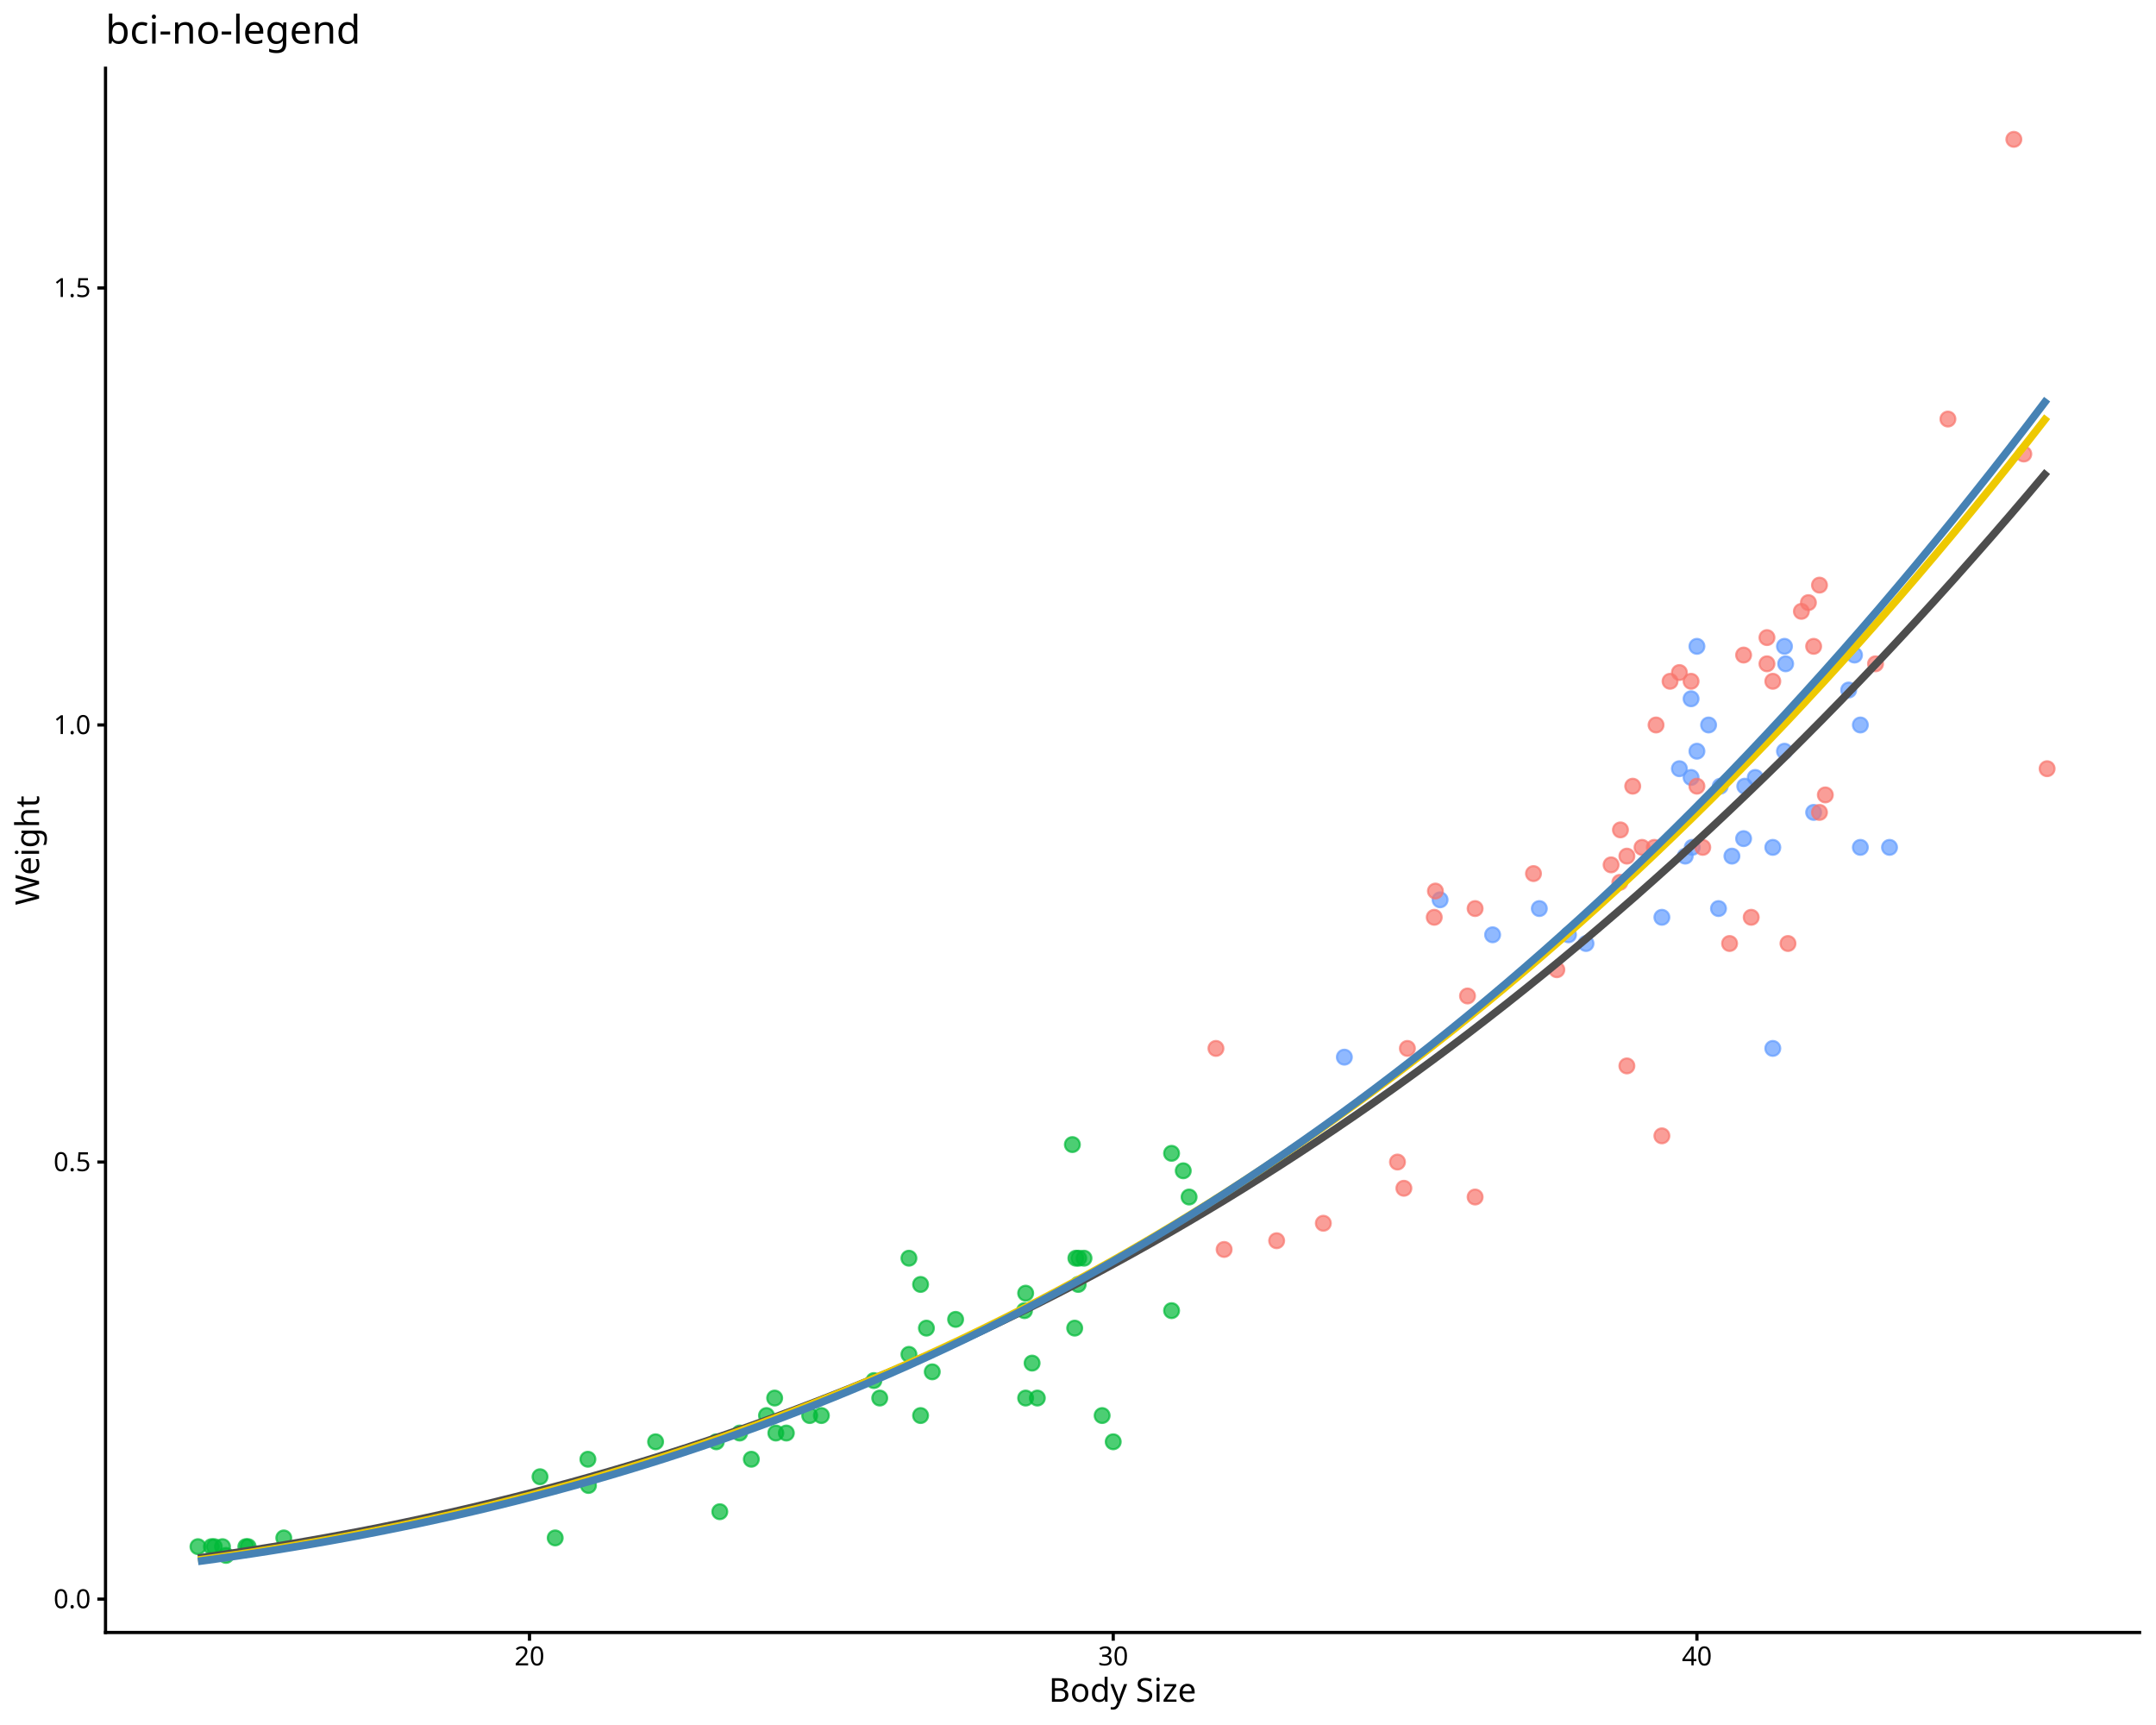
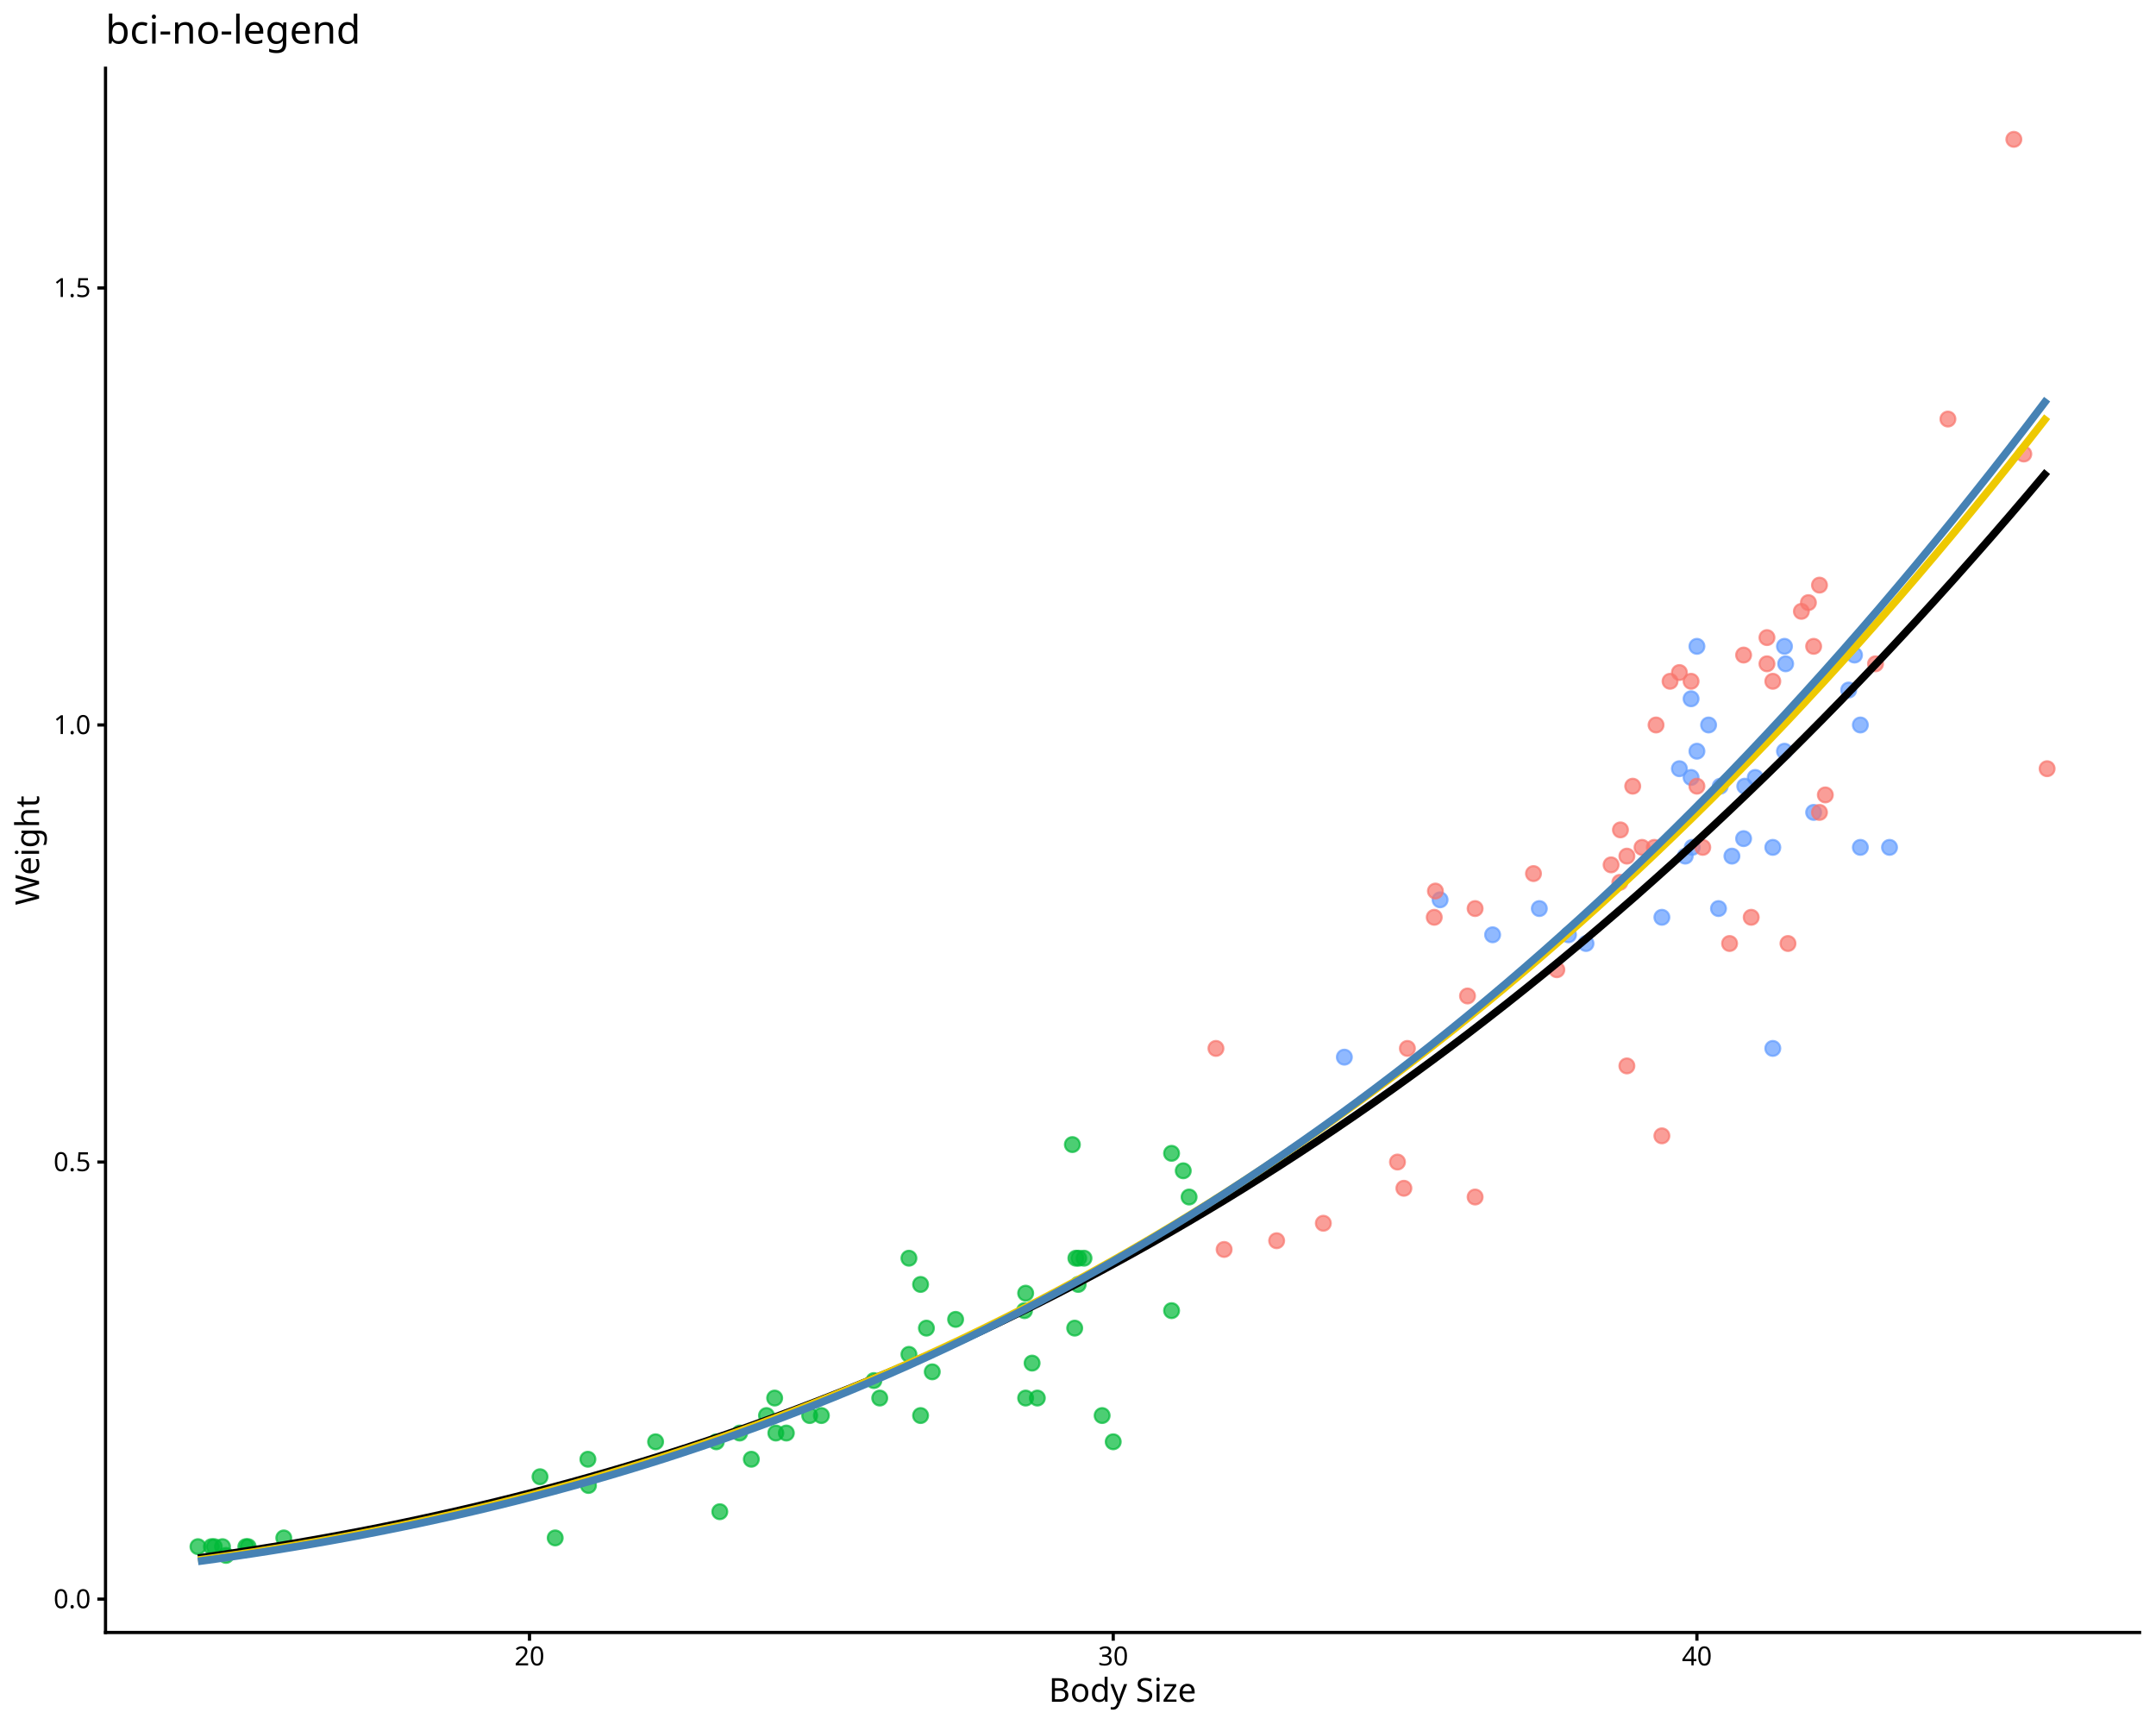
<svg xmlns="http://www.w3.org/2000/svg" class="svglite" data-engine-version="2.0" width="720.00pt" height="576.00pt" viewBox="0 0 720.00 576.00">
  <defs>
    <style type="text/css">
    .svglite line, .svglite polyline, .svglite polygon, .svglite path, .svglite rect, .svglite circle {
      fill: none;
      stroke: #000000;
      stroke-linecap: round;
      stroke-linejoin: round;
      stroke-miterlimit: 10.00;
    }
  </style>
  </defs>
  <rect width="100%" height="100%" style="stroke: none; fill: #FFFFFF;" />
  <defs>
    <clipPath id="cpMC4wMHw3MjAuMDB8MC4wMHw1NzYuMDA=">
      <rect x="0.00" y="0.00" width="720.00" height="576.00" />
    </clipPath>
  </defs>
  <g clip-path="url(#cpMC4wMHw3MjAuMDB8MC4wMHw1NzYuMDA=)">
    <rect x="0.00" y="0.00" width="720.00" height="576.00" style="stroke-width: 1.07; stroke: #FFFFFF; fill: #FFFFFF;" />
  </g>
  <defs>
    <clipPath id="cpMzUuMjR8NzE0LjUyfDIyLjc4fDU0NS4xMQ==">
      <rect x="35.24" y="22.78" width="679.28" height="522.33" />
    </clipPath>
  </defs>
  <g clip-path="url(#cpMzUuMjR8NzE0LjUyfDIyLjc4fDU0NS4xMQ==)">
    <rect x="35.24" y="22.78" width="679.28" height="522.33" style="stroke-width: 1.07; stroke: none; fill: #FFFFFF;" />
    <circle cx="466.69" cy="388.02" r="2.49" style="stroke-width: 0.71; stroke: #F8766D; stroke-opacity: 0.70; fill: #F8766D; fill-opacity: 0.70;" />
    <circle cx="468.83" cy="396.78" r="2.49" style="stroke-width: 0.71; stroke: #F8766D; stroke-opacity: 0.70; fill: #F8766D; fill-opacity: 0.70;" />
    <circle cx="601.58" cy="204.14" r="2.49" style="stroke-width: 0.71; stroke: #F8766D; stroke-opacity: 0.70; fill: #F8766D; fill-opacity: 0.70;" />
    <circle cx="538.03" cy="288.79" r="2.49" style="stroke-width: 0.71; stroke: #F8766D; stroke-opacity: 0.70; fill: #F8766D; fill-opacity: 0.70;" />
    <circle cx="470.00" cy="350.08" r="2.49" style="stroke-width: 0.71; stroke: #F8766D; stroke-opacity: 0.70; fill: #F8766D; fill-opacity: 0.70;" />
    <circle cx="406.07" cy="350.08" r="2.49" style="stroke-width: 0.71; stroke: #F8766D; stroke-opacity: 0.70; fill: #F8766D; fill-opacity: 0.70;" />
    <circle cx="552.46" cy="282.95" r="2.49" style="stroke-width: 0.71; stroke: #F8766D; stroke-opacity: 0.70; fill: #F8766D; fill-opacity: 0.70;" />
    <circle cx="259.09" cy="478.51" r="2.49" style="stroke-width: 0.71; stroke: #00BA38; stroke-opacity: 0.70; fill: #00BA38; fill-opacity: 0.70;" />
    <circle cx="565.13" cy="282.95" r="2.49" style="stroke-width: 0.71; stroke: #619CFF; stroke-opacity: 0.70; fill: #619CFF; fill-opacity: 0.70;" />
    <circle cx="582.28" cy="218.73" r="2.49" style="stroke-width: 0.71; stroke: #F8766D; stroke-opacity: 0.70; fill: #F8766D; fill-opacity: 0.70;" />
    <circle cx="607.62" cy="195.38" r="2.49" style="stroke-width: 0.71; stroke: #F8766D; stroke-opacity: 0.70; fill: #F8766D; fill-opacity: 0.70;" />
    <circle cx="71.57" cy="516.45" r="2.49" style="stroke-width: 0.71; stroke: #00BA38; stroke-opacity: 0.70; fill: #00BA38; fill-opacity: 0.70;" />
    <circle cx="94.77" cy="513.53" r="2.49" style="stroke-width: 0.71; stroke: #00BA38; stroke-opacity: 0.70; fill: #00BA38; fill-opacity: 0.70;" />
    <circle cx="66.11" cy="516.45" r="2.49" style="stroke-width: 0.71; stroke: #00BA38; stroke-opacity: 0.70; fill: #00BA38; fill-opacity: 0.70;" />
    <circle cx="70.60" cy="516.45" r="2.49" style="stroke-width: 0.71; stroke: #00BA38; stroke-opacity: 0.70; fill: #00BA38; fill-opacity: 0.70;" />
    <circle cx="360.06" cy="428.89" r="2.49" style="stroke-width: 0.71; stroke: #00BA38; stroke-opacity: 0.70; fill: #00BA38; fill-opacity: 0.70;" />
    <circle cx="395.15" cy="390.94" r="2.49" style="stroke-width: 0.71; stroke: #00BA38; stroke-opacity: 0.70; fill: #00BA38; fill-opacity: 0.70;" />
    <circle cx="247.01" cy="478.51" r="2.49" style="stroke-width: 0.71; stroke: #00BA38; stroke-opacity: 0.70; fill: #00BA38; fill-opacity: 0.70;" />
    <circle cx="371.76" cy="481.43" r="2.49" style="stroke-width: 0.71; stroke: #00BA38; stroke-opacity: 0.70; fill: #00BA38; fill-opacity: 0.70;" />
    <circle cx="595.93" cy="215.82" r="2.49" style="stroke-width: 0.71; stroke: #619CFF; stroke-opacity: 0.70; fill: #619CFF; fill-opacity: 0.70;" />
    <circle cx="566.69" cy="215.82" r="2.49" style="stroke-width: 0.71; stroke: #619CFF; stroke-opacity: 0.70; fill: #619CFF; fill-opacity: 0.70;" />
    <circle cx="609.57" cy="265.43" r="2.49" style="stroke-width: 0.71; stroke: #F8766D; stroke-opacity: 0.70; fill: #F8766D; fill-opacity: 0.70;" />
    <circle cx="603.92" cy="201.22" r="2.49" style="stroke-width: 0.71; stroke: #F8766D; stroke-opacity: 0.70; fill: #F8766D; fill-opacity: 0.70;" />
    <circle cx="672.53" cy="46.53" r="2.49" style="stroke-width: 0.71; stroke: #F8766D; stroke-opacity: 0.70; fill: #F8766D; fill-opacity: 0.70;" />
    <circle cx="597.10" cy="315.05" r="2.49" style="stroke-width: 0.71; stroke: #F8766D; stroke-opacity: 0.70; fill: #F8766D; fill-opacity: 0.70;" />
    <circle cx="592.03" cy="227.49" r="2.49" style="stroke-width: 0.71; stroke: #F8766D; stroke-opacity: 0.70; fill: #F8766D; fill-opacity: 0.70;" />
    <circle cx="560.84" cy="224.57" r="2.49" style="stroke-width: 0.71; stroke: #F8766D; stroke-opacity: 0.70; fill: #F8766D; fill-opacity: 0.70;" />
    <circle cx="578.38" cy="285.87" r="2.49" style="stroke-width: 0.71; stroke: #619CFF; stroke-opacity: 0.70; fill: #619CFF; fill-opacity: 0.70;" />
    <circle cx="621.27" cy="282.95" r="2.49" style="stroke-width: 0.71; stroke: #619CFF; stroke-opacity: 0.70; fill: #619CFF; fill-opacity: 0.70;" />
    <circle cx="574.48" cy="262.52" r="2.49" style="stroke-width: 0.71; stroke: #619CFF; stroke-opacity: 0.70; fill: #619CFF; fill-opacity: 0.70;" />
    <circle cx="498.46" cy="312.14" r="2.49" style="stroke-width: 0.71; stroke: #619CFF; stroke-opacity: 0.70; fill: #619CFF; fill-opacity: 0.70;" />
    <circle cx="490.08" cy="332.57" r="2.49" style="stroke-width: 0.71; stroke: #F8766D; stroke-opacity: 0.70; fill: #F8766D; fill-opacity: 0.70;" />
    <circle cx="543.30" cy="285.87" r="2.49" style="stroke-width: 0.71; stroke: #F8766D; stroke-opacity: 0.70; fill: #F8766D; fill-opacity: 0.70;" />
    <circle cx="590.08" cy="212.90" r="2.49" style="stroke-width: 0.71; stroke: #F8766D; stroke-opacity: 0.70; fill: #F8766D; fill-opacity: 0.70;" />
    <circle cx="564.74" cy="227.49" r="2.49" style="stroke-width: 0.71; stroke: #F8766D; stroke-opacity: 0.70; fill: #F8766D; fill-opacity: 0.70;" />
    <circle cx="683.64" cy="256.68" r="2.49" style="stroke-width: 0.71; stroke: #F8766D; stroke-opacity: 0.70; fill: #F8766D; fill-opacity: 0.70;" />
    <circle cx="512.11" cy="291.70" r="2.49" style="stroke-width: 0.71; stroke: #F8766D; stroke-opacity: 0.70; fill: #F8766D; fill-opacity: 0.70;" />
    <circle cx="675.85" cy="151.60" r="2.49" style="stroke-width: 0.71; stroke: #F8766D; stroke-opacity: 0.70; fill: #F8766D; fill-opacity: 0.70;" />
    <circle cx="82.10" cy="516.45" r="2.49" style="stroke-width: 0.71; stroke: #00BA38; stroke-opacity: 0.70; fill: #00BA38; fill-opacity: 0.70;" />
    <circle cx="75.47" cy="519.37" r="2.49" style="stroke-width: 0.71; stroke: #00BA38; stroke-opacity: 0.70; fill: #00BA38; fill-opacity: 0.70;" />
    <circle cx="362.01" cy="420.13" r="2.49" style="stroke-width: 0.71; stroke: #00BA38; stroke-opacity: 0.70; fill: #00BA38; fill-opacity: 0.70;" />
    <circle cx="74.30" cy="516.45" r="2.49" style="stroke-width: 0.71; stroke: #00BA38; stroke-opacity: 0.70; fill: #00BA38; fill-opacity: 0.70;" />
    <circle cx="82.88" cy="516.45" r="2.49" style="stroke-width: 0.71; stroke: #00BA38; stroke-opacity: 0.70; fill: #00BA38; fill-opacity: 0.70;" />
    <circle cx="548.36" cy="282.95" r="2.49" style="stroke-width: 0.71; stroke: #F8766D; stroke-opacity: 0.70; fill: #F8766D; fill-opacity: 0.70;" />
    <circle cx="621.27" cy="242.08" r="2.49" style="stroke-width: 0.71; stroke: #619CFF; stroke-opacity: 0.70; fill: #619CFF; fill-opacity: 0.70;" />
    <circle cx="573.90" cy="303.38" r="2.49" style="stroke-width: 0.71; stroke: #619CFF; stroke-opacity: 0.70; fill: #619CFF; fill-opacity: 0.70;" />
    <circle cx="554.99" cy="306.30" r="2.49" style="stroke-width: 0.71; stroke: #619CFF; stroke-opacity: 0.70; fill: #619CFF; fill-opacity: 0.70;" />
    <circle cx="564.74" cy="259.60" r="2.49" style="stroke-width: 0.71; stroke: #619CFF; stroke-opacity: 0.70; fill: #619CFF; fill-opacity: 0.70;" />
    <circle cx="605.67" cy="215.82" r="2.49" style="stroke-width: 0.71; stroke: #F8766D; stroke-opacity: 0.70; fill: #F8766D; fill-opacity: 0.70;" />
    <circle cx="480.92" cy="300.46" r="2.49" style="stroke-width: 0.71; stroke: #619CFF; stroke-opacity: 0.70; fill: #619CFF; fill-opacity: 0.70;" />
    <circle cx="360.26" cy="420.13" r="2.49" style="stroke-width: 0.71; stroke: #00BA38; stroke-opacity: 0.70; fill: #00BA38; fill-opacity: 0.70;" />
    <circle cx="346.42" cy="466.83" r="2.49" style="stroke-width: 0.71; stroke: #00BA38; stroke-opacity: 0.70; fill: #00BA38; fill-opacity: 0.70;" />
    <circle cx="359.29" cy="420.13" r="2.49" style="stroke-width: 0.71; stroke: #00BA38; stroke-opacity: 0.70; fill: #00BA38; fill-opacity: 0.70;" />
    <circle cx="582.67" cy="262.52" r="2.49" style="stroke-width: 0.71; stroke: #619CFF; stroke-opacity: 0.70; fill: #619CFF; fill-opacity: 0.70;" />
    <circle cx="596.32" cy="221.65" r="2.49" style="stroke-width: 0.71; stroke: #619CFF; stroke-opacity: 0.70; fill: #619CFF; fill-opacity: 0.70;" />
    <circle cx="584.82" cy="306.30" r="2.49" style="stroke-width: 0.71; stroke: #F8766D; stroke-opacity: 0.70; fill: #F8766D; fill-opacity: 0.70;" />
    <circle cx="626.34" cy="221.65" r="2.49" style="stroke-width: 0.71; stroke: #F8766D; stroke-opacity: 0.70; fill: #F8766D; fill-opacity: 0.70;" />
    <circle cx="557.72" cy="227.49" r="2.49" style="stroke-width: 0.71; stroke: #F8766D; stroke-opacity: 0.70; fill: #F8766D; fill-opacity: 0.70;" />
    <circle cx="577.60" cy="315.05" r="2.49" style="stroke-width: 0.71; stroke: #F8766D; stroke-opacity: 0.70; fill: #F8766D; fill-opacity: 0.70;" />
    <circle cx="540.96" cy="294.62" r="2.49" style="stroke-width: 0.71; stroke: #F8766D; stroke-opacity: 0.70; fill: #F8766D; fill-opacity: 0.70;" />
    <circle cx="408.80" cy="417.21" r="2.49" style="stroke-width: 0.71; stroke: #F8766D; stroke-opacity: 0.70; fill: #F8766D; fill-opacity: 0.70;" />
    <circle cx="492.62" cy="399.70" r="2.49" style="stroke-width: 0.71; stroke: #F8766D; stroke-opacity: 0.70; fill: #F8766D; fill-opacity: 0.70;" />
    <circle cx="478.97" cy="306.30" r="2.49" style="stroke-width: 0.71; stroke: #F8766D; stroke-opacity: 0.70; fill: #F8766D; fill-opacity: 0.70;" />
    <circle cx="566.69" cy="262.52" r="2.49" style="stroke-width: 0.71; stroke: #F8766D; stroke-opacity: 0.70; fill: #F8766D; fill-opacity: 0.70;" />
    <circle cx="441.93" cy="408.46" r="2.49" style="stroke-width: 0.71; stroke: #F8766D; stroke-opacity: 0.70; fill: #F8766D; fill-opacity: 0.70;" />
    <circle cx="545.25" cy="262.52" r="2.49" style="stroke-width: 0.71; stroke: #F8766D; stroke-opacity: 0.70; fill: #F8766D; fill-opacity: 0.70;" />
    <circle cx="492.62" cy="303.38" r="2.49" style="stroke-width: 0.71; stroke: #F8766D; stroke-opacity: 0.70; fill: #F8766D; fill-opacity: 0.70;" />
    <circle cx="240.38" cy="504.78" r="2.49" style="stroke-width: 0.71; stroke: #00BA38; stroke-opacity: 0.70; fill: #00BA38; fill-opacity: 0.70;" />
    <circle cx="368.06" cy="472.67" r="2.49" style="stroke-width: 0.71; stroke: #00BA38; stroke-opacity: 0.70; fill: #00BA38; fill-opacity: 0.70;" />
    <circle cx="344.67" cy="455.16" r="2.49" style="stroke-width: 0.71; stroke: #00BA38; stroke-opacity: 0.70; fill: #00BA38; fill-opacity: 0.70;" />
    <circle cx="185.41" cy="513.53" r="2.49" style="stroke-width: 0.71; stroke: #00BA38; stroke-opacity: 0.70; fill: #00BA38; fill-opacity: 0.70;" />
    <circle cx="342.13" cy="437.64" r="2.49" style="stroke-width: 0.71; stroke: #00BA38; stroke-opacity: 0.70; fill: #00BA38; fill-opacity: 0.70;" />
    <circle cx="196.52" cy="496.02" r="2.49" style="stroke-width: 0.71; stroke: #00BA38; stroke-opacity: 0.70; fill: #00BA38; fill-opacity: 0.70;" />
    <circle cx="358.90" cy="443.48" r="2.49" style="stroke-width: 0.71; stroke: #00BA38; stroke-opacity: 0.70; fill: #00BA38; fill-opacity: 0.70;" />
    <circle cx="180.34" cy="493.10" r="2.49" style="stroke-width: 0.71; stroke: #00BA38; stroke-opacity: 0.70; fill: #00BA38; fill-opacity: 0.70;" />
    <circle cx="307.43" cy="472.67" r="2.49" style="stroke-width: 0.71; stroke: #00BA38; stroke-opacity: 0.70; fill: #00BA38; fill-opacity: 0.70;" />
    <circle cx="358.12" cy="382.19" r="2.49" style="stroke-width: 0.71; stroke: #00BA38; stroke-opacity: 0.70; fill: #00BA38; fill-opacity: 0.70;" />
    <circle cx="293.79" cy="466.83" r="2.49" style="stroke-width: 0.71; stroke: #00BA38; stroke-opacity: 0.70; fill: #00BA38; fill-opacity: 0.70;" />
    <circle cx="270.40" cy="472.67" r="2.49" style="stroke-width: 0.71; stroke: #00BA38; stroke-opacity: 0.70; fill: #00BA38; fill-opacity: 0.70;" />
    <circle cx="342.52" cy="466.83" r="2.49" style="stroke-width: 0.71; stroke: #00BA38; stroke-opacity: 0.70; fill: #00BA38; fill-opacity: 0.70;" />
    <circle cx="196.33" cy="487.26" r="2.49" style="stroke-width: 0.71; stroke: #00BA38; stroke-opacity: 0.70; fill: #00BA38; fill-opacity: 0.70;" />
    <circle cx="250.91" cy="487.26" r="2.49" style="stroke-width: 0.71; stroke: #00BA38; stroke-opacity: 0.70; fill: #00BA38; fill-opacity: 0.70;" />
    <circle cx="262.60" cy="478.51" r="2.49" style="stroke-width: 0.71; stroke: #00BA38; stroke-opacity: 0.70; fill: #00BA38; fill-opacity: 0.70;" />
    <circle cx="391.25" cy="385.11" r="2.49" style="stroke-width: 0.71; stroke: #00BA38; stroke-opacity: 0.70; fill: #00BA38; fill-opacity: 0.70;" />
    <circle cx="258.70" cy="466.83" r="2.49" style="stroke-width: 0.71; stroke: #00BA38; stroke-opacity: 0.70; fill: #00BA38; fill-opacity: 0.70;" />
    <circle cx="311.33" cy="458.07" r="2.49" style="stroke-width: 0.71; stroke: #00BA38; stroke-opacity: 0.70; fill: #00BA38; fill-opacity: 0.70;" />
    <circle cx="291.84" cy="460.99" r="2.49" style="stroke-width: 0.71; stroke: #00BA38; stroke-opacity: 0.70; fill: #00BA38; fill-opacity: 0.70;" />
    <circle cx="303.54" cy="452.24" r="2.49" style="stroke-width: 0.71; stroke: #00BA38; stroke-opacity: 0.70; fill: #00BA38; fill-opacity: 0.70;" />
    <circle cx="239.21" cy="481.43" r="2.49" style="stroke-width: 0.71; stroke: #00BA38; stroke-opacity: 0.70; fill: #00BA38; fill-opacity: 0.70;" />
    <circle cx="218.94" cy="481.43" r="2.49" style="stroke-width: 0.71; stroke: #00BA38; stroke-opacity: 0.70; fill: #00BA38; fill-opacity: 0.70;" />
    <circle cx="391.25" cy="437.64" r="2.49" style="stroke-width: 0.71; stroke: #00BA38; stroke-opacity: 0.70; fill: #00BA38; fill-opacity: 0.70;" />
    <circle cx="448.95" cy="353.00" r="2.49" style="stroke-width: 0.71; stroke: #619CFF; stroke-opacity: 0.70; fill: #619CFF; fill-opacity: 0.70;" />
    <circle cx="595.93" cy="250.84" r="2.49" style="stroke-width: 0.71; stroke: #619CFF; stroke-opacity: 0.70; fill: #619CFF; fill-opacity: 0.70;" />
    <circle cx="529.65" cy="315.05" r="2.49" style="stroke-width: 0.71; stroke: #619CFF; stroke-opacity: 0.70; fill: #619CFF; fill-opacity: 0.70;" />
    <circle cx="586.18" cy="259.60" r="2.49" style="stroke-width: 0.71; stroke: #619CFF; stroke-opacity: 0.70; fill: #619CFF; fill-opacity: 0.70;" />
    <circle cx="566.69" cy="250.84" r="2.49" style="stroke-width: 0.71; stroke: #619CFF; stroke-opacity: 0.70; fill: #619CFF; fill-opacity: 0.70;" />
    <circle cx="619.32" cy="218.73" r="2.49" style="stroke-width: 0.71; stroke: #619CFF; stroke-opacity: 0.70; fill: #619CFF; fill-opacity: 0.70;" />
    <circle cx="592.03" cy="282.95" r="2.49" style="stroke-width: 0.71; stroke: #619CFF; stroke-opacity: 0.70; fill: #619CFF; fill-opacity: 0.70;" />
    <circle cx="514.06" cy="303.38" r="2.49" style="stroke-width: 0.71; stroke: #619CFF; stroke-opacity: 0.70; fill: #619CFF; fill-opacity: 0.70;" />
    <circle cx="541.15" cy="277.11" r="2.49" style="stroke-width: 0.71; stroke: #F8766D; stroke-opacity: 0.70; fill: #F8766D; fill-opacity: 0.70;" />
    <circle cx="519.91" cy="323.81" r="2.49" style="stroke-width: 0.71; stroke: #F8766D; stroke-opacity: 0.70; fill: #F8766D; fill-opacity: 0.70;" />
    <circle cx="479.36" cy="297.54" r="2.49" style="stroke-width: 0.71; stroke: #F8766D; stroke-opacity: 0.70; fill: #F8766D; fill-opacity: 0.70;" />
    <circle cx="553.04" cy="242.08" r="2.49" style="stroke-width: 0.71; stroke: #F8766D; stroke-opacity: 0.70; fill: #F8766D; fill-opacity: 0.70;" />
    <circle cx="554.99" cy="379.27" r="2.49" style="stroke-width: 0.71; stroke: #F8766D; stroke-opacity: 0.70; fill: #F8766D; fill-opacity: 0.70;" />
    <circle cx="568.64" cy="282.95" r="2.49" style="stroke-width: 0.71; stroke: #F8766D; stroke-opacity: 0.70; fill: #F8766D; fill-opacity: 0.70;" />
    <circle cx="426.34" cy="414.29" r="2.49" style="stroke-width: 0.71; stroke: #F8766D; stroke-opacity: 0.70; fill: #F8766D; fill-opacity: 0.70;" />
    <circle cx="650.51" cy="139.93" r="2.49" style="stroke-width: 0.71; stroke: #F8766D; stroke-opacity: 0.70; fill: #F8766D; fill-opacity: 0.70;" />
    <circle cx="319.13" cy="440.56" r="2.49" style="stroke-width: 0.71; stroke: #00BA38; stroke-opacity: 0.70; fill: #00BA38; fill-opacity: 0.70;" />
    <circle cx="342.52" cy="431.81" r="2.49" style="stroke-width: 0.71; stroke: #00BA38; stroke-opacity: 0.70; fill: #00BA38; fill-opacity: 0.70;" />
    <circle cx="309.38" cy="443.48" r="2.49" style="stroke-width: 0.71; stroke: #00BA38; stroke-opacity: 0.70; fill: #00BA38; fill-opacity: 0.70;" />
    <circle cx="397.10" cy="399.70" r="2.49" style="stroke-width: 0.71; stroke: #00BA38; stroke-opacity: 0.70; fill: #00BA38; fill-opacity: 0.70;" />
    <circle cx="307.43" cy="428.89" r="2.49" style="stroke-width: 0.71; stroke: #00BA38; stroke-opacity: 0.70; fill: #00BA38; fill-opacity: 0.70;" />
    <circle cx="303.54" cy="420.13" r="2.49" style="stroke-width: 0.71; stroke: #00BA38; stroke-opacity: 0.70; fill: #00BA38; fill-opacity: 0.70;" />
    <circle cx="274.30" cy="472.67" r="2.49" style="stroke-width: 0.71; stroke: #00BA38; stroke-opacity: 0.70; fill: #00BA38; fill-opacity: 0.70;" />
    <circle cx="560.84" cy="256.68" r="2.49" style="stroke-width: 0.71; stroke: #619CFF; stroke-opacity: 0.70; fill: #619CFF; fill-opacity: 0.70;" />
    <circle cx="564.74" cy="233.33" r="2.49" style="stroke-width: 0.71; stroke: #619CFF; stroke-opacity: 0.70; fill: #619CFF; fill-opacity: 0.70;" />
    <circle cx="617.37" cy="230.41" r="2.49" style="stroke-width: 0.71; stroke: #619CFF; stroke-opacity: 0.70; fill: #619CFF; fill-opacity: 0.70;" />
    <circle cx="570.59" cy="242.08" r="2.49" style="stroke-width: 0.71; stroke: #619CFF; stroke-opacity: 0.70; fill: #619CFF; fill-opacity: 0.70;" />
    <circle cx="582.28" cy="280.03" r="2.49" style="stroke-width: 0.71; stroke: #619CFF; stroke-opacity: 0.70; fill: #619CFF; fill-opacity: 0.70;" />
    <circle cx="562.79" cy="285.87" r="2.49" style="stroke-width: 0.71; stroke: #619CFF; stroke-opacity: 0.70; fill: #619CFF; fill-opacity: 0.70;" />
    <circle cx="605.67" cy="271.27" r="2.49" style="stroke-width: 0.71; stroke: #619CFF; stroke-opacity: 0.70; fill: #619CFF; fill-opacity: 0.70;" />
    <circle cx="592.03" cy="350.08" r="2.49" style="stroke-width: 0.71; stroke: #619CFF; stroke-opacity: 0.70; fill: #619CFF; fill-opacity: 0.70;" />
    <circle cx="631.01" cy="282.95" r="2.49" style="stroke-width: 0.71; stroke: #619CFF; stroke-opacity: 0.70; fill: #619CFF; fill-opacity: 0.70;" />
    <circle cx="523.80" cy="312.14" r="2.49" style="stroke-width: 0.71; stroke: #619CFF; stroke-opacity: 0.70; fill: #619CFF; fill-opacity: 0.70;" />
    <circle cx="590.08" cy="221.65" r="2.49" style="stroke-width: 0.71; stroke: #F8766D; stroke-opacity: 0.70; fill: #F8766D; fill-opacity: 0.70;" />
    <circle cx="607.62" cy="271.27" r="2.49" style="stroke-width: 0.71; stroke: #F8766D; stroke-opacity: 0.70; fill: #F8766D; fill-opacity: 0.70;" />
    <circle cx="543.30" cy="355.92" r="2.49" style="stroke-width: 0.71; stroke: #F8766D; stroke-opacity: 0.70; fill: #F8766D; fill-opacity: 0.70;" />
    <circle cx="255.97" cy="472.67" r="2.49" style="stroke-width: 0.71; stroke: #00BA38; stroke-opacity: 0.70; fill: #00BA38; fill-opacity: 0.70;" />
-     <polyline points="66.11,520.28 72.35,519.39 78.59,518.47 84.83,517.51 91.07,516.51 97.30,515.48 103.54,514.40 109.78,513.29 116.02,512.13 122.25,510.94 128.49,509.70 134.73,508.42 140.97,507.09 147.20,505.73 153.44,504.32 159.68,502.86 165.92,501.36 172.16,499.81 178.39,498.22 184.63,496.58 190.87,494.89 197.11,493.15 203.34,491.36 209.58,489.52 215.82,487.63 222.06,485.69 228.29,483.70 234.53,481.66 240.77,479.56 247.01,477.41 253.24,475.20 259.48,472.94 265.72,470.62 271.96,468.25 278.20,465.82 284.43,463.34 290.67,460.79 296.91,458.19 303.15,455.53 309.38,452.80 315.62,450.02 321.86,447.18 328.10,444.27 334.33,441.30 340.57,438.27 346.81,435.18 353.05,432.02 359.29,428.80 365.52,425.51 371.76,422.15 378.00,418.73 384.24,415.24 390.47,411.69 396.71,408.06 402.95,404.37 409.19,400.61 415.42,396.78 421.66,392.87 427.90,388.90 434.14,384.85 440.37,380.73 446.61,376.54 452.85,372.28 459.09,367.94 465.33,363.52 471.56,359.04 477.80,354.47 484.04,349.83 490.28,345.11 496.51,340.31 502.75,335.44 508.99,330.48 515.23,325.45 521.46,320.34 527.70,315.14 533.94,309.87 540.18,304.51 546.42,299.08 552.65,293.55 558.89,287.95 565.13,282.26 571.37,276.49 577.60,270.63 583.84,264.68 590.08,258.65 596.32,252.54 602.55,246.33 608.79,240.04 615.03,233.66 621.27,227.19 627.51,220.63 633.74,213.98 639.98,207.24 646.22,200.40 652.46,193.48 658.69,186.46 664.93,179.35 671.17,172.15 677.41,164.85 683.64,157.46 " style="stroke-width: 2.56; stroke: #4D4D4D; stroke-linecap: butt;" />
+     <polyline points="66.11,520.28 72.35,519.39 78.59,518.47 84.83,517.51 91.07,516.51 97.30,515.48 103.54,514.40 109.78,513.29 116.02,512.13 122.25,510.94 128.49,509.70 134.73,508.42 140.97,507.09 147.20,505.73 153.44,504.32 159.68,502.86 165.92,501.36 172.16,499.81 178.39,498.22 184.63,496.58 190.87,494.89 197.11,493.15 203.34,491.36 209.58,489.52 215.82,487.63 222.06,485.69 228.29,483.70 234.53,481.66 240.77,479.56 247.01,477.41 253.24,475.20 259.48,472.94 265.72,470.62 271.96,468.25 278.20,465.82 284.43,463.34 290.67,460.79 296.91,458.19 303.15,455.53 309.38,452.80 315.62,450.02 321.86,447.18 328.10,444.27 334.33,441.30 340.57,438.27 346.81,435.18 353.05,432.02 359.29,428.80 365.52,425.51 371.76,422.15 378.00,418.73 384.24,415.24 390.47,411.69 396.71,408.06 402.95,404.37 409.19,400.61 415.42,396.78 421.66,392.87 427.90,388.90 434.14,384.85 440.37,380.73 446.61,376.54 452.85,372.28 459.09,367.94 465.33,363.52 471.56,359.04 477.80,354.47 484.04,349.83 490.28,345.11 496.51,340.31 502.75,335.44 508.99,330.48 515.23,325.45 521.46,320.34 527.70,315.14 533.94,309.87 540.18,304.51 546.42,299.08 552.65,293.55 558.89,287.95 565.13,282.26 571.37,276.49 577.60,270.63 583.84,264.68 590.08,258.65 596.32,252.54 602.55,246.33 608.79,240.04 615.03,233.66 621.27,227.19 627.51,220.63 633.74,213.98 639.98,207.24 646.22,200.40 652.46,193.48 658.69,186.46 664.93,179.35 671.17,172.15 677.41,164.85 683.64,157.46 " style="stroke-width: 2.56; stroke-linecap: butt;" />
    <polyline points="66.11,520.94 72.35,520.07 78.59,519.16 84.83,518.22 91.07,517.23 97.30,516.21 103.54,515.15 109.78,514.04 116.02,512.90 122.25,511.71 128.49,510.47 134.73,509.20 140.97,507.88 147.20,506.51 153.44,505.10 159.68,503.64 165.92,502.13 172.16,500.57 178.39,498.97 184.63,497.31 190.87,495.61 197.11,493.85 203.34,492.04 209.58,490.18 215.82,488.26 222.06,486.29 228.29,484.26 234.53,482.18 240.77,480.04 247.01,477.85 253.24,475.59 259.48,473.28 265.72,470.91 271.96,468.48 278.20,465.99 284.43,463.43 290.67,460.81 296.91,458.13 303.15,455.39 309.38,452.58 315.62,449.71 321.86,446.77 328.10,443.76 334.33,440.69 340.57,437.55 346.81,434.34 353.05,431.06 359.29,427.71 365.52,424.29 371.76,420.80 378.00,417.23 384.24,413.59 390.47,409.88 396.71,406.09 402.95,402.23 409.19,398.29 415.42,394.28 421.66,390.19 427.90,386.02 434.14,381.77 440.37,377.44 446.61,373.03 452.85,368.54 459.09,363.97 465.33,359.32 471.56,354.58 477.80,349.76 484.04,344.86 490.28,339.87 496.51,334.79 502.75,329.63 508.99,324.38 515.23,319.05 521.46,313.62 527.70,308.10 533.94,302.50 540.18,296.80 546.42,291.02 552.65,285.14 558.89,279.16 565.13,273.10 571.37,266.94 577.60,260.68 583.84,254.33 590.08,247.88 596.32,241.34 602.55,234.70 608.79,227.96 615.03,221.12 621.27,214.18 627.51,207.14 633.74,200.00 639.98,192.76 646.22,185.41 652.46,177.96 658.69,170.41 664.93,162.75 671.17,154.99 677.41,147.12 683.64,139.14 " style="stroke-width: 2.56; stroke: #EEC900; stroke-linecap: butt;" />
    <polyline points="66.11,521.37 72.35,520.52 78.59,519.63 84.83,518.70 91.07,517.73 97.30,516.72 103.54,515.68 109.78,514.59 116.02,513.46 122.25,512.28 128.49,511.06 134.73,509.80 140.97,508.49 147.20,507.14 153.44,505.74 159.68,504.29 165.92,502.79 172.16,501.25 178.39,499.65 184.63,498.01 190.87,496.31 197.11,494.56 203.34,492.75 209.58,490.89 215.82,488.98 222.06,487.02 228.29,484.99 234.53,482.91 240.77,480.77 247.01,478.57 253.24,476.32 259.48,474.00 265.72,471.62 271.96,469.18 278.20,466.68 284.43,464.12 290.67,461.49 296.91,458.80 303.15,456.04 309.38,453.21 315.62,450.32 321.86,447.36 328.10,444.33 334.33,441.23 340.57,438.06 346.81,434.82 353.05,431.51 359.29,428.13 365.52,424.67 371.76,421.14 378.00,417.54 384.24,413.85 390.47,410.10 396.71,406.26 402.95,402.35 409.19,398.36 415.42,394.29 421.66,390.14 427.90,385.91 434.14,381.59 440.37,377.20 446.61,372.72 452.85,368.16 459.09,363.51 465.33,358.77 471.56,353.96 477.80,349.05 484.04,344.05 490.28,338.97 496.51,333.80 502.75,328.54 508.99,323.18 515.23,317.74 521.46,312.20 527.70,306.57 533.94,300.85 540.18,295.03 546.42,289.11 552.65,283.10 558.89,276.99 565.13,270.79 571.37,264.48 577.60,258.08 583.84,251.58 590.08,244.97 596.32,238.27 602.55,231.46 608.79,224.55 615.03,217.53 621.27,210.41 627.51,203.19 633.74,195.85 639.98,188.42 646.22,180.87 652.46,173.22 658.69,165.45 664.93,157.58 671.17,149.60 677.41,141.50 683.64,133.29 " style="stroke-width: 2.56; stroke: #4682B4; stroke-linecap: butt;" />
  </g>
  <g clip-path="url(#cpMC4wMHw3MjAuMDB8MC4wMHw1NzYuMDA=)">
    <polyline points="35.24,545.11 35.24,22.78 " style="stroke-width: 1.07; stroke-linecap: square;" />
    <text x="30.31" y="536.99" text-anchor="end" style="font-size: 8.80px; font-family: sans;" textLength="12.23px" lengthAdjust="spacingAndGlyphs">0.0</text>
    <text x="30.31" y="391.05" text-anchor="end" style="font-size: 8.80px; font-family: sans;" textLength="12.23px" lengthAdjust="spacingAndGlyphs">0.5</text>
    <text x="30.31" y="245.11" text-anchor="end" style="font-size: 8.80px; font-family: sans;" textLength="12.23px" lengthAdjust="spacingAndGlyphs">1.0</text>
    <text x="30.31" y="99.17" text-anchor="end" style="font-size: 8.80px; font-family: sans;" textLength="12.23px" lengthAdjust="spacingAndGlyphs">1.5</text>
    <polyline points="32.50,533.96 35.24,533.96 " style="stroke-width: 1.07; stroke-linecap: butt;" />
    <polyline points="32.50,388.02 35.24,388.02 " style="stroke-width: 1.07; stroke-linecap: butt;" />
    <polyline points="32.50,242.08 35.24,242.08 " style="stroke-width: 1.07; stroke-linecap: butt;" />
    <polyline points="32.50,96.15 35.24,96.15 " style="stroke-width: 1.07; stroke-linecap: butt;" />
    <polyline points="35.24,545.11 714.52,545.11 " style="stroke-width: 1.07; stroke-linecap: square;" />
    <polyline points="176.83,547.85 176.83,545.11 " style="stroke-width: 1.07; stroke-linecap: butt;" />
    <polyline points="371.76,547.85 371.76,545.11 " style="stroke-width: 1.07; stroke-linecap: butt;" />
    <polyline points="566.69,547.85 566.69,545.11 " style="stroke-width: 1.07; stroke-linecap: butt;" />
    <text x="176.83" y="556.10" text-anchor="middle" style="font-size: 8.80px; font-family: sans;" textLength="9.79px" lengthAdjust="spacingAndGlyphs">20</text>
    <text x="371.76" y="556.10" text-anchor="middle" style="font-size: 8.80px; font-family: sans;" textLength="9.79px" lengthAdjust="spacingAndGlyphs">30</text>
    <text x="566.69" y="556.10" text-anchor="middle" style="font-size: 8.80px; font-family: sans;" textLength="9.79px" lengthAdjust="spacingAndGlyphs">40</text>
    <text x="374.88" y="568.24" text-anchor="middle" style="font-size: 11.00px; font-family: sans;" textLength="49.54px" lengthAdjust="spacingAndGlyphs">Body Size</text>
    <text transform="translate(13.05,283.95) rotate(-90)" text-anchor="middle" style="font-size: 11.00px; font-family: sans;" textLength="34.23px" lengthAdjust="spacingAndGlyphs">Weight</text>
    <text x="35.24" y="14.56" style="font-size: 13.20px; font-family: sans;" textLength="79.99px" lengthAdjust="spacingAndGlyphs">bci-no-legend</text>
  </g>
</svg>
